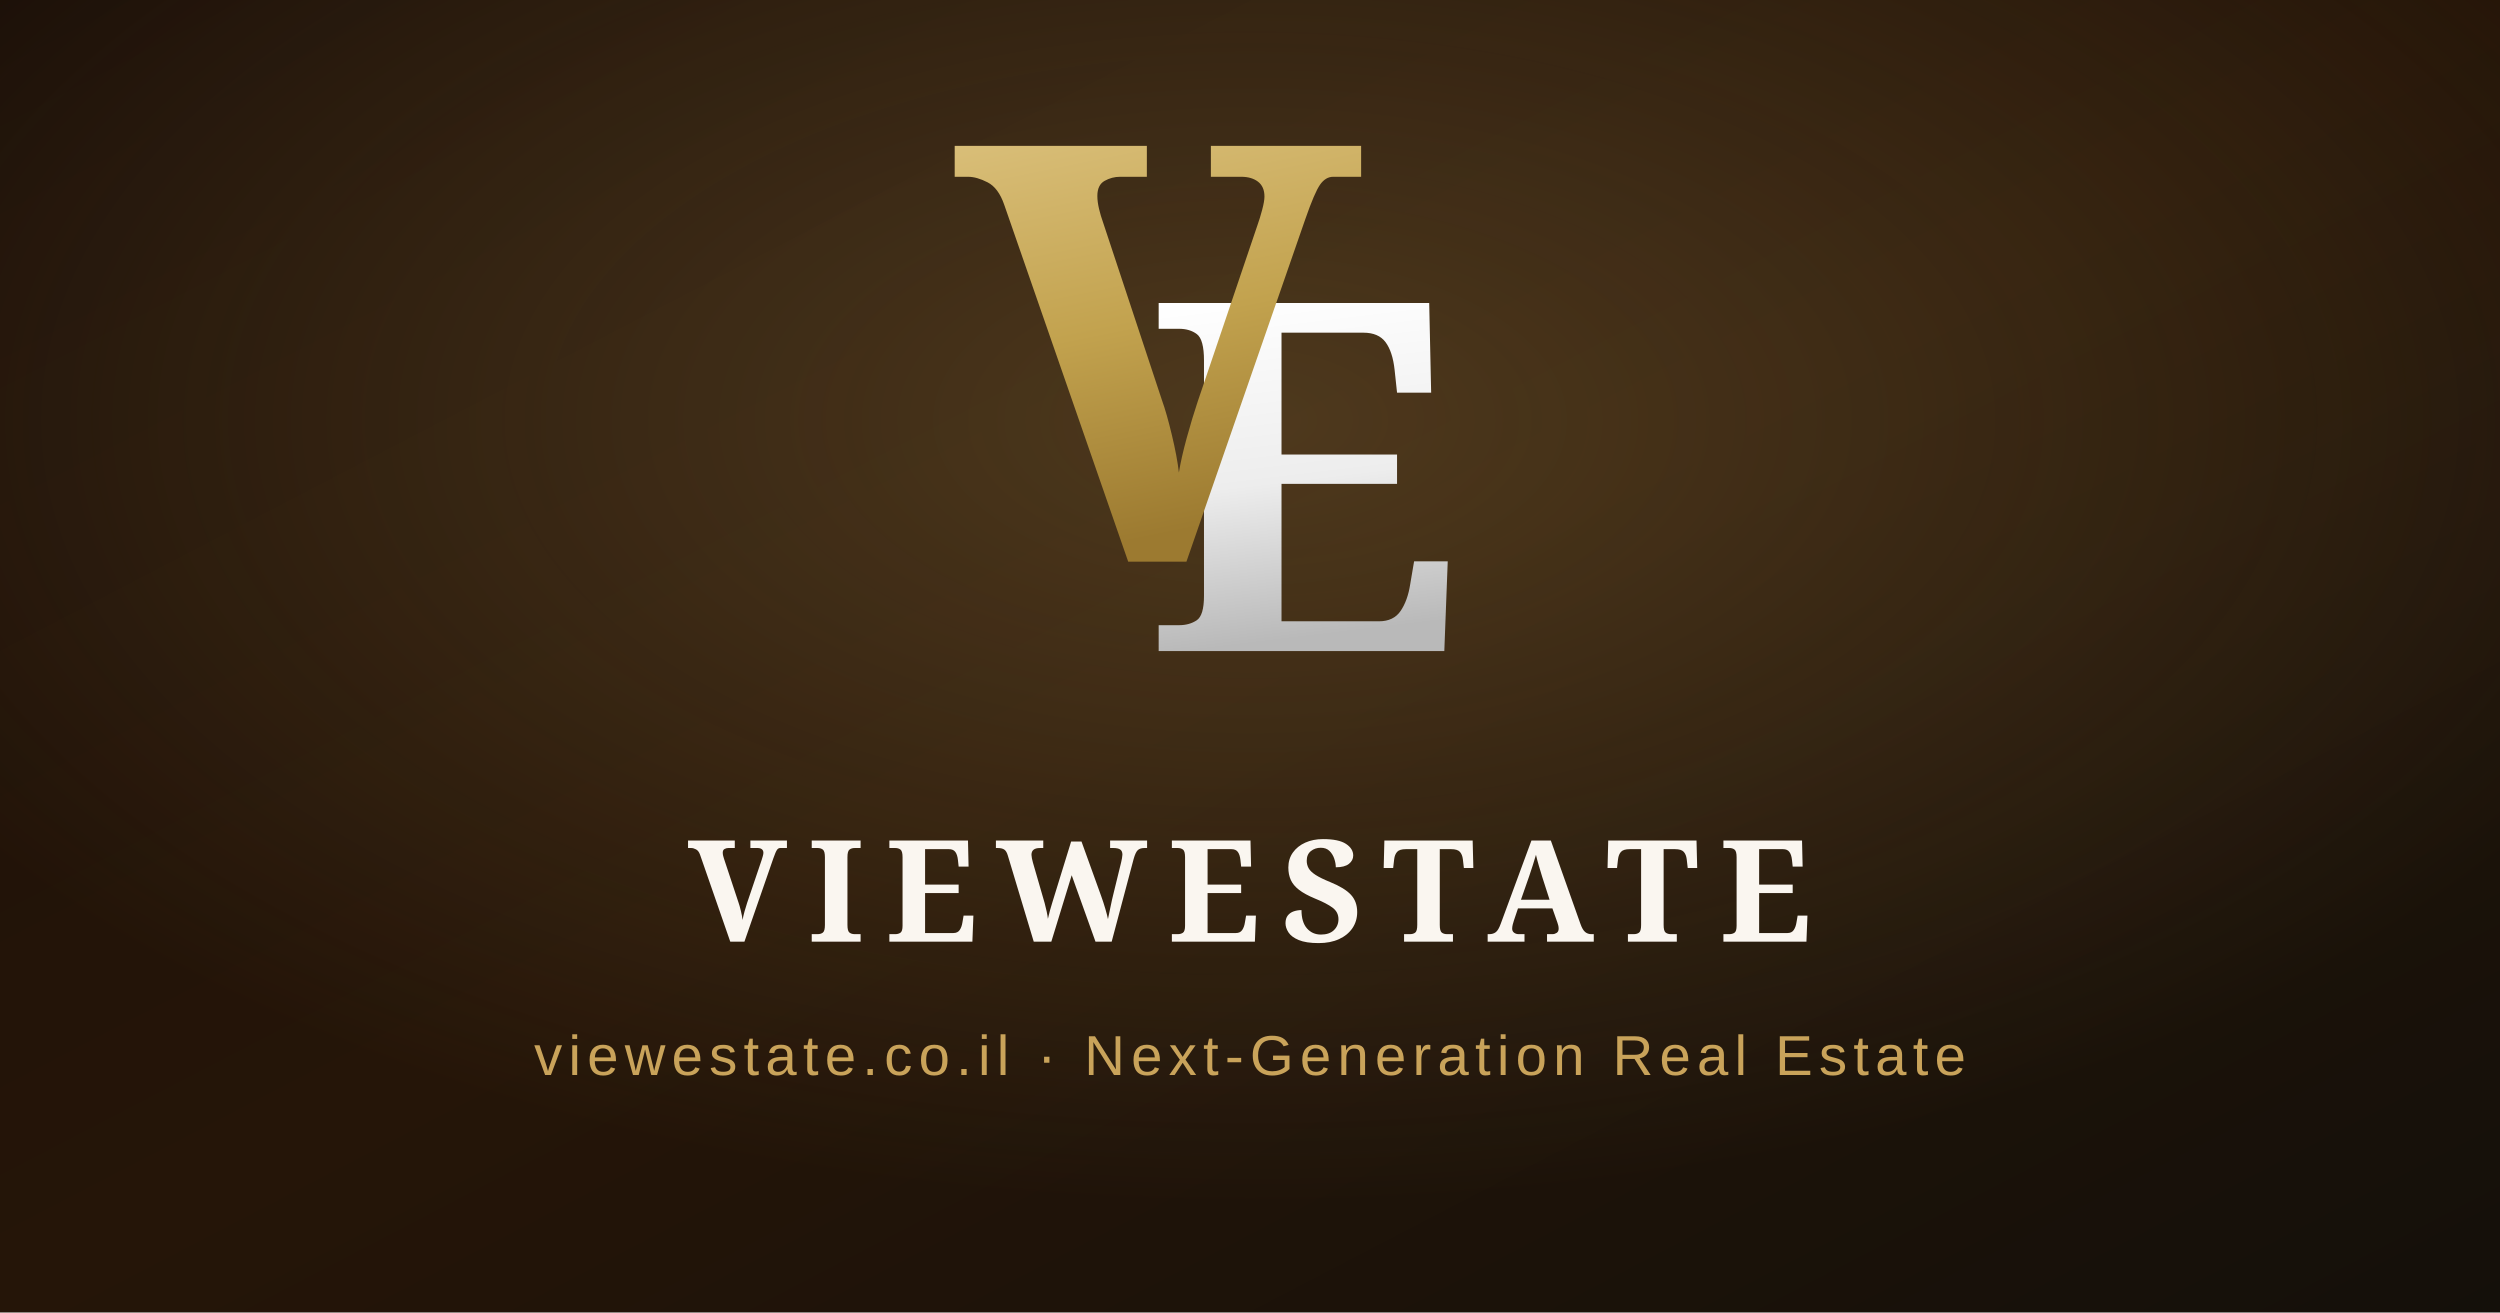
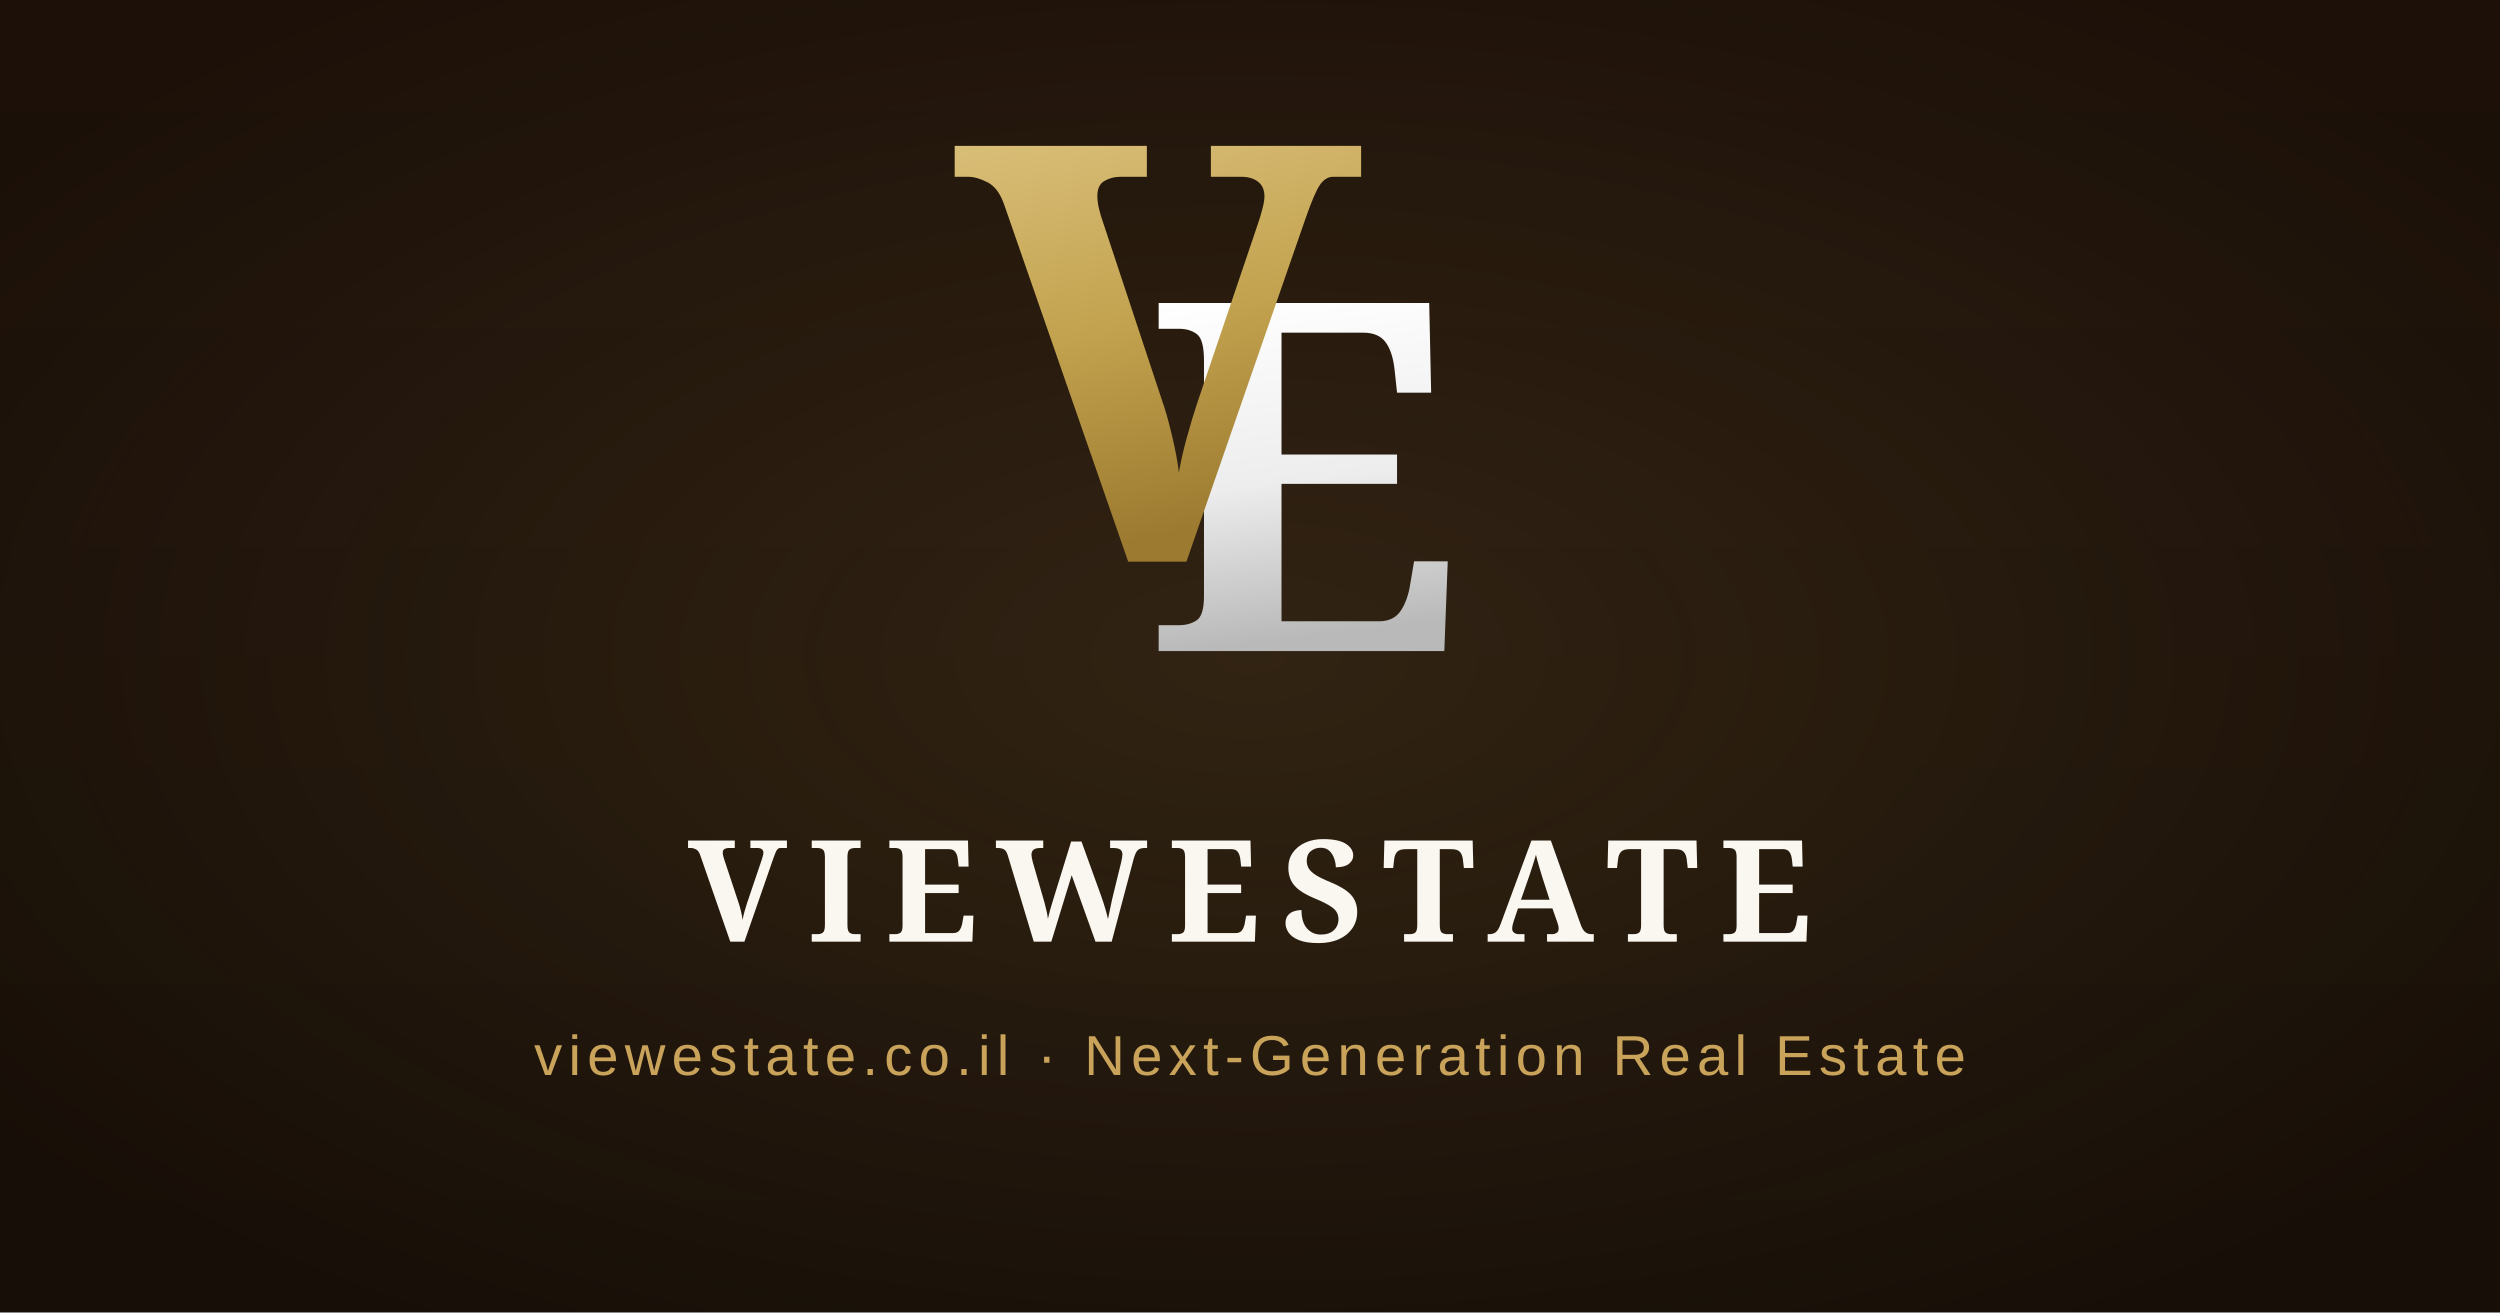
<svg xmlns="http://www.w3.org/2000/svg" viewBox="0 0 1200 630">
  <defs>
-     <linearGradient id="bg" x1="0" y1="0" x2="1" y2="1">
+     <linearGradient id="bg" x1="0" y1="0" x2="0" y2="1">
      <stop offset="0" stop-color="#1C1008" />
-       <stop offset=".5" stop-color="#251508" />
-       <stop offset="1" stop-color="#14100A" />
+       <stop offset="1" stop-color="#160E07" />
    </linearGradient>
-     <radialGradient id="glow" cx="0.5" cy="0.32" r="0.6">
-       <stop offset="0" stop-color="#C9A35A" stop-opacity="0.26" />
+     <radialGradient id="glow" cx="0.5" cy="0.5" r="0.62">
+       <stop offset="0" stop-color="#C9A35A" stop-opacity="0.14" />
      <stop offset="1" stop-color="#C9A35A" stop-opacity="0" />
    </radialGradient>
    <linearGradient id="gold" x1="0" y1="0" x2="0.2" y2="1">
      <stop offset="0" stop-color="#D9BE78" />
      <stop offset=".5" stop-color="#C2A24E" />
      <stop offset="1" stop-color="#9C7A30" />
    </linearGradient>
    <linearGradient id="silver" x1="0" y1="0" x2="0.1" y2="1">
      <stop offset="0" stop-color="#FFFFFF" />
      <stop offset=".55" stop-color="#EDEDED" />
      <stop offset="1" stop-color="#B9B9B9" />
    </linearGradient>
  </defs>
  <rect width="1200" height="630" fill="url(#bg)" />
  <rect width="1200" height="630" fill="url(#glow)" />
  <g transform="translate(431,46) scale(1.3)">
    <text x="150" y="205" text-anchor="middle" font-family="Didot, 'Bodoni 72', Georgia, serif" font-weight="700" font-size="180" fill="url(#silver)">E</text>
    <text x="96" y="172" text-anchor="middle" font-family="Didot, 'Bodoni 72', Georgia, serif" font-weight="700" font-size="215" fill="url(#gold)">V</text>
  </g>
  <text x="600" y="452" text-anchor="middle" font-family="Didot, 'Bodoni 72', Georgia, serif" font-weight="700" font-size="68" letter-spacing="10" fill="#FAF6F0">VIEWESTATE</text>
  <text x="600" y="516" text-anchor="middle" font-family="Heebo, Arial, sans-serif" font-weight="500" font-size="27" letter-spacing="3" fill="#C9A35A">viewestate.co.il  ·  Next-Generation Real Estate</text>
</svg>
